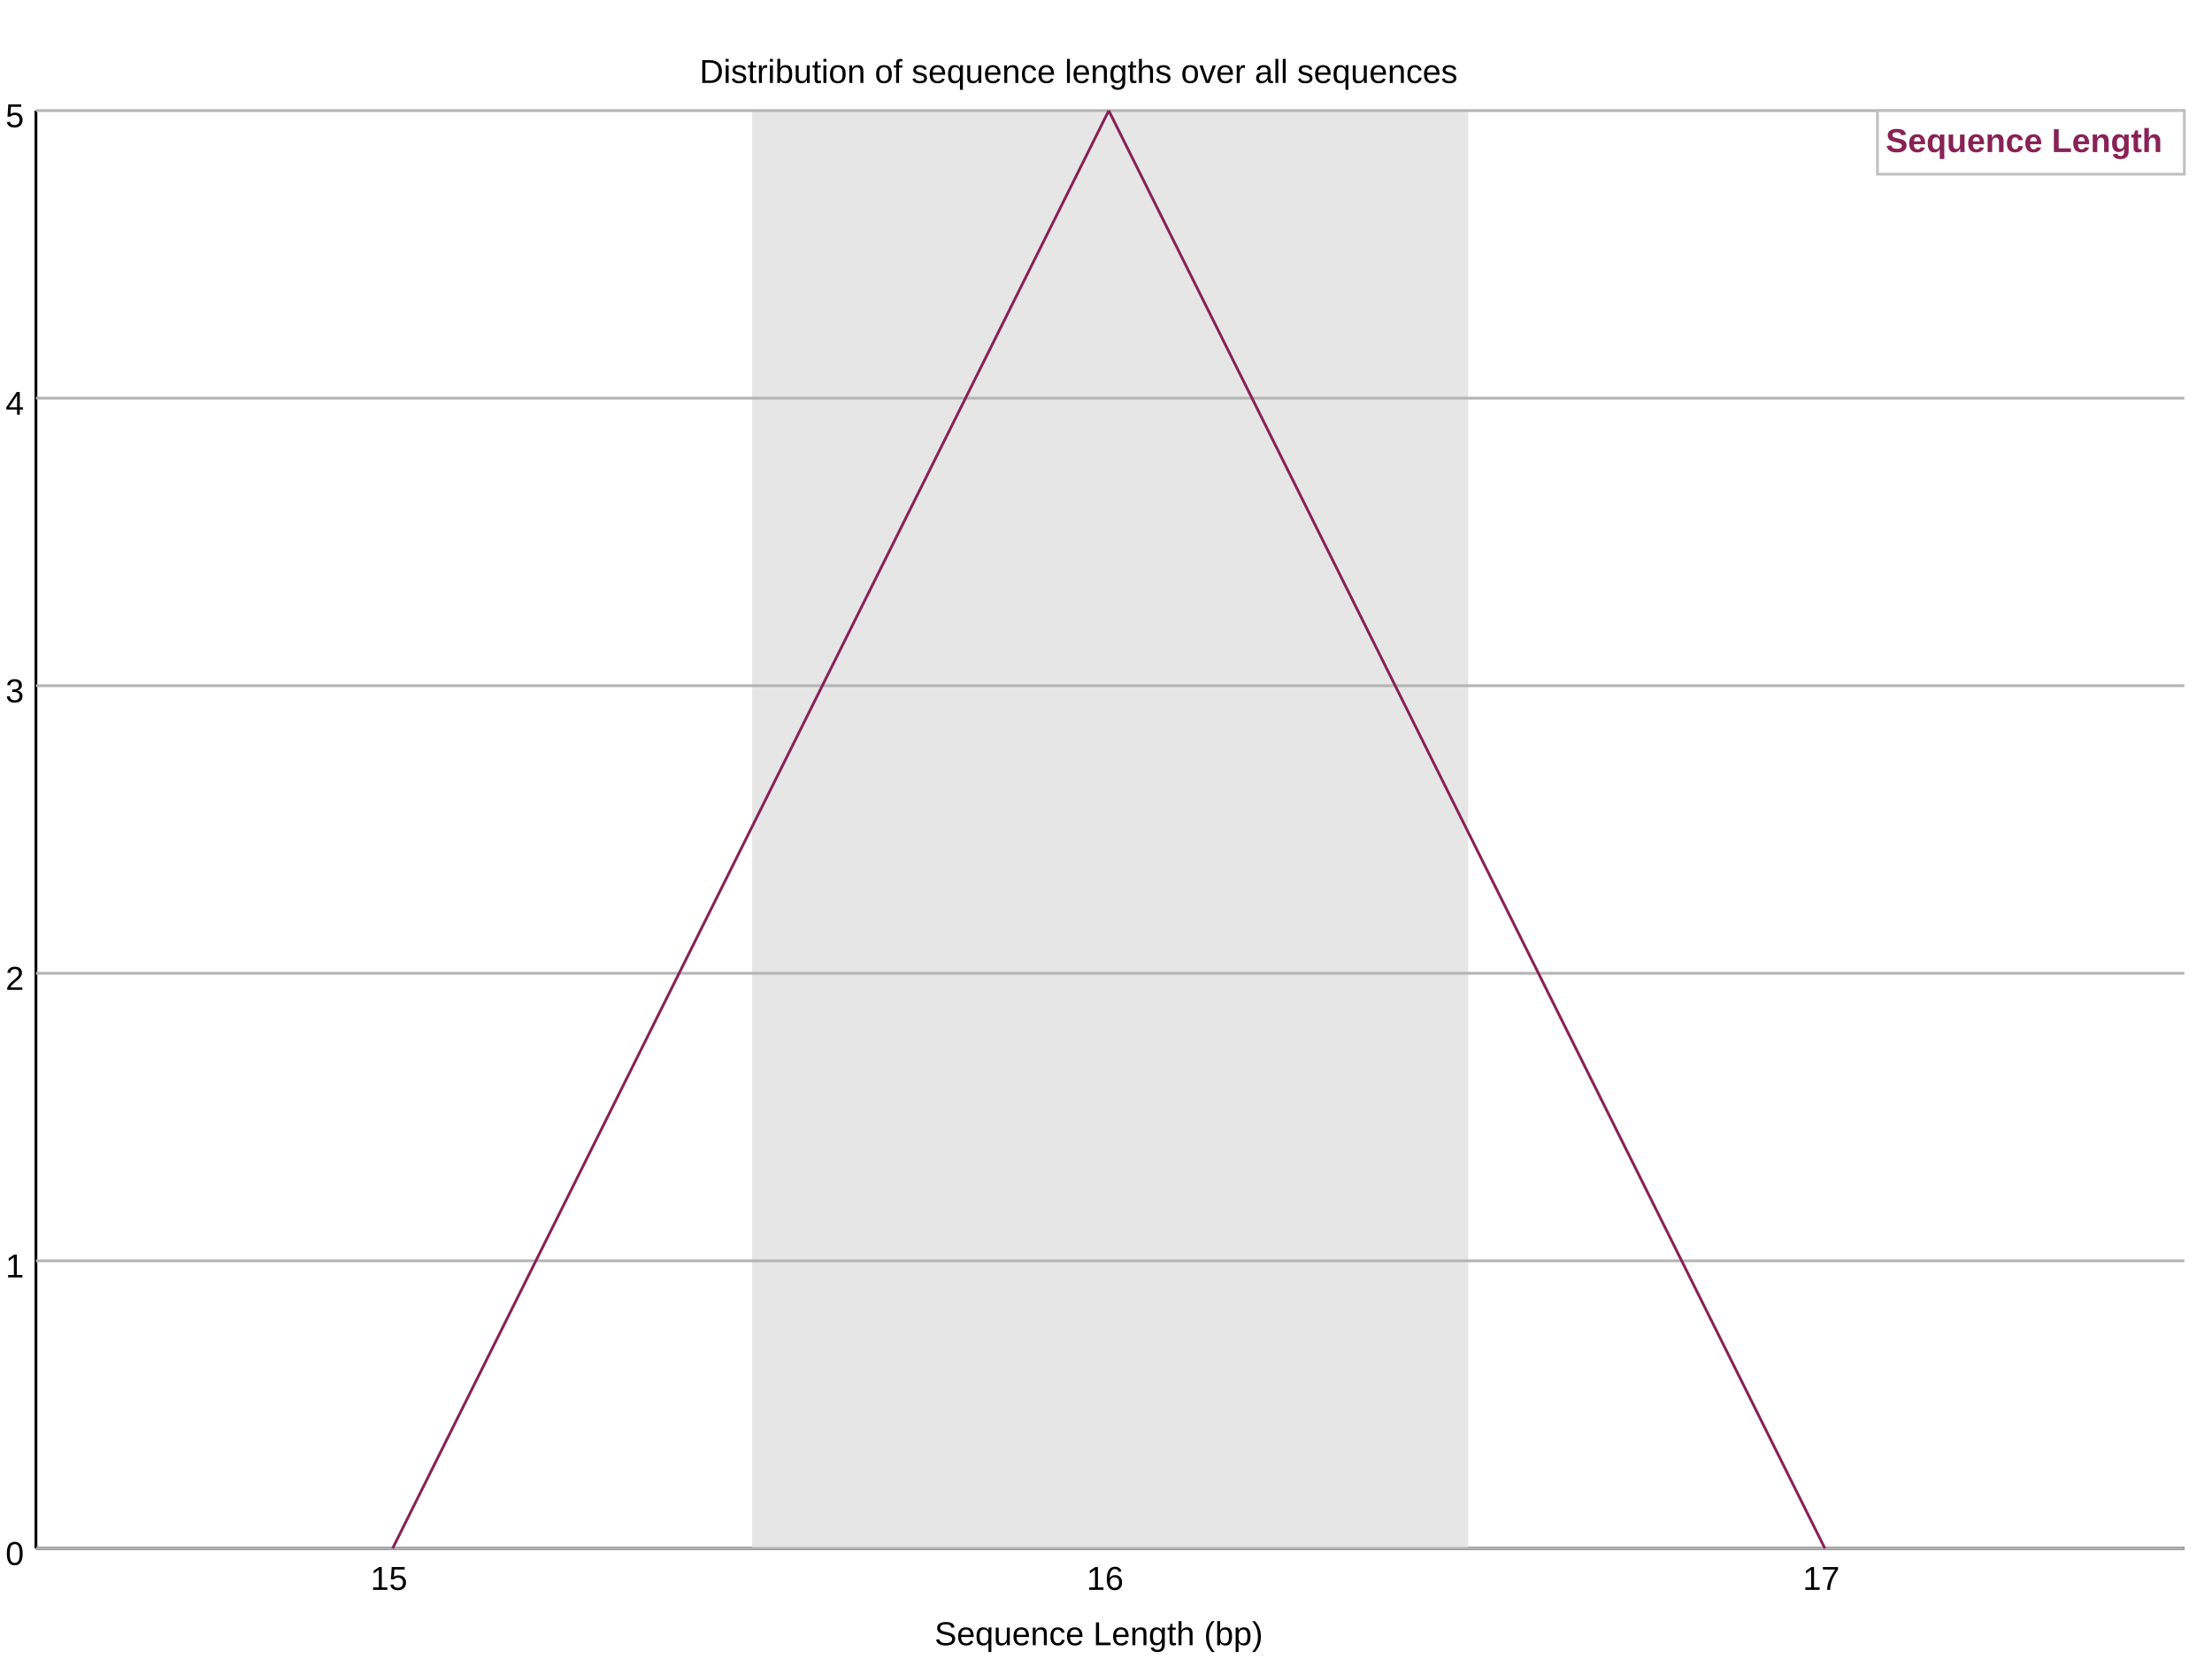
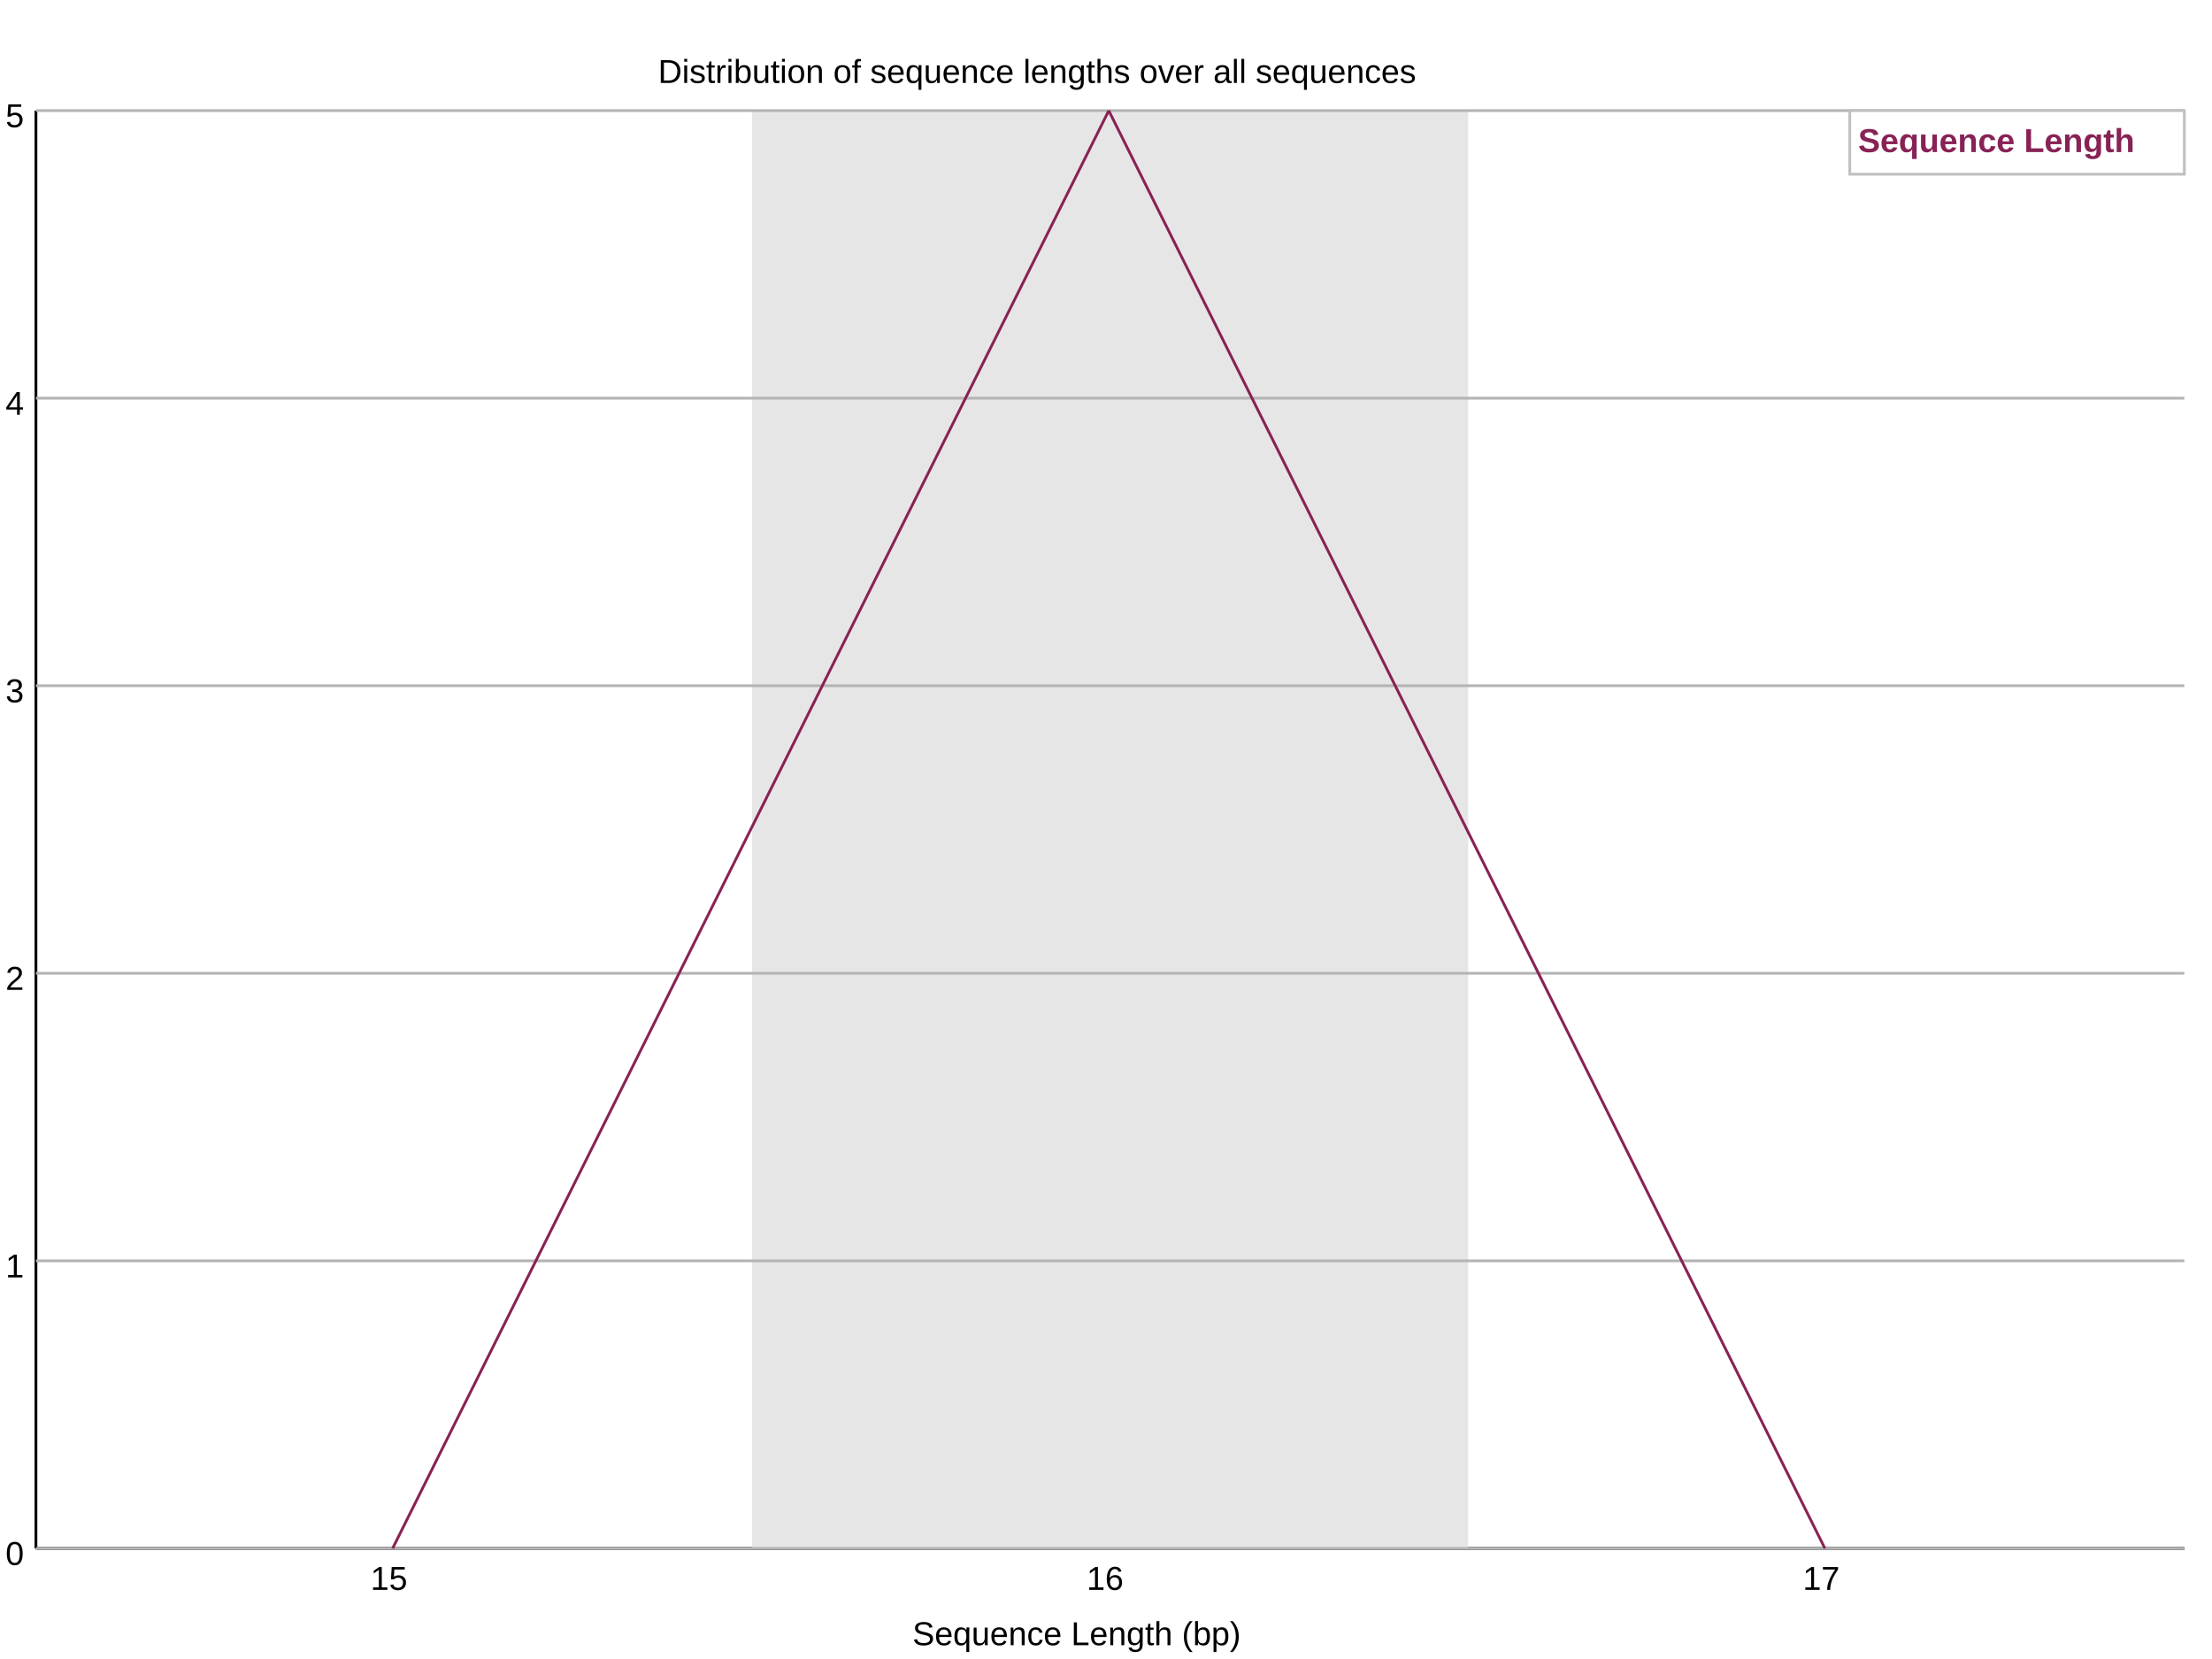
<svg xmlns="http://www.w3.org/2000/svg" width="800" height="600" version="1.1">
  <rect width="800" height="600" x="0" y="0" style="fill:rgb(238,238,238);stroke:none" />
  <rect width="800" height="600" x="0" y="0" style="fill:rgb(255,255,255);stroke:none" />
  <text x="2" y="566" fill="rgb(0,0,0)" font-family="Arial" font-size="12">0</text>
  <text x="2" y="462" fill="rgb(0,0,0)" font-family="Arial" font-size="12">1</text>
  <text x="2" y="358" fill="rgb(0,0,0)" font-family="Arial" font-size="12">2</text>
  <text x="2" y="254" fill="rgb(0,0,0)" font-family="Arial" font-size="12">3</text>
  <text x="2" y="150" fill="rgb(0,0,0)" font-family="Arial" font-size="12">4</text>
  <text x="2" y="46" fill="rgb(0,0,0)" font-family="Arial" font-size="12">5</text>
-   <text x="253" y="30" fill="rgb(0,0,0)" font-family="Arial" font-size="12">Distribution of sequence lengths over all sequences</text>
+   <text x="238" y="30" fill="rgb(0,0,0)" font-family="Arial" font-size="12">Distribution of sequence lengths over all sequences</text>
  <line x1="13" y1="560" x2="790" y2="560" stroke="rgb(0,0,0)" stroke-width="1" />
  <line x1="13" y1="560" x2="13" y2="40" stroke="rgb(0,0,0)" stroke-width="1" />
-   <text x="338" y="595" fill="rgb(0,0,0)" font-family="Arial" font-size="12">Sequence Length (bp)</text>
+   <text x="330" y="595" fill="rgb(0,0,0)" font-family="Arial" font-size="12">Sequence Length (bp)</text>
  <text x="134" y="575" fill="rgb(0,0,0)" font-family="Arial" font-size="12">15</text>
  <rect width="259" height="520" x="272" y="40" style="fill:rgb(230,230,230);stroke:none" />
  <text x="393" y="575" fill="rgb(0,0,0)" font-family="Arial" font-size="12">16</text>
  <text x="652" y="575" fill="rgb(0,0,0)" font-family="Arial" font-size="12">17</text>
  <line x1="13" y1="560" x2="790" y2="560" stroke="rgb(180,180,180)" stroke-width="1" />
  <line x1="13" y1="456" x2="790" y2="456" stroke="rgb(180,180,180)" stroke-width="1" />
  <line x1="13" y1="352" x2="790" y2="352" stroke="rgb(180,180,180)" stroke-width="1" />
  <line x1="13" y1="248" x2="790" y2="248" stroke="rgb(180,180,180)" stroke-width="1" />
  <line x1="13" y1="144" x2="790" y2="144" stroke="rgb(180,180,180)" stroke-width="1" />
  <line x1="13" y1="40" x2="790" y2="40" stroke="rgb(180,180,180)" stroke-width="1" />
  <line x1="142" y1="560" x2="401" y2="40" stroke="rgb(136,34,85)" stroke-width="1" />
  <line x1="401" y1="40" x2="660" y2="560" stroke="rgb(136,34,85)" stroke-width="1" />
-   <rect width="111" height="23" x="679" y="40" style="fill:rgb(255,255,255);stroke:none" />
-   <rect width="111" height="23" x="679" y="40" rx="0" ry="0" style="fill:none;stroke-width:1;stroke:rgb(192,192,192)" />
-   <text x="682" y="55" fill="rgb(136,34,85)" font-family="Arial" font-size="12" font-weight="bold">Sequence Length</text>
+   <rect width="121" height="23" x="669" y="40" style="fill:rgb(255,255,255);stroke:none" />
+   <rect width="121" height="23" x="669" y="40" rx="0" ry="0" style="fill:none;stroke-width:1;stroke:rgb(192,192,192)" />
+   <text x="672" y="55" fill="rgb(136,34,85)" font-family="Arial" font-size="12" font-weight="bold">Sequence Length</text>
</svg>
